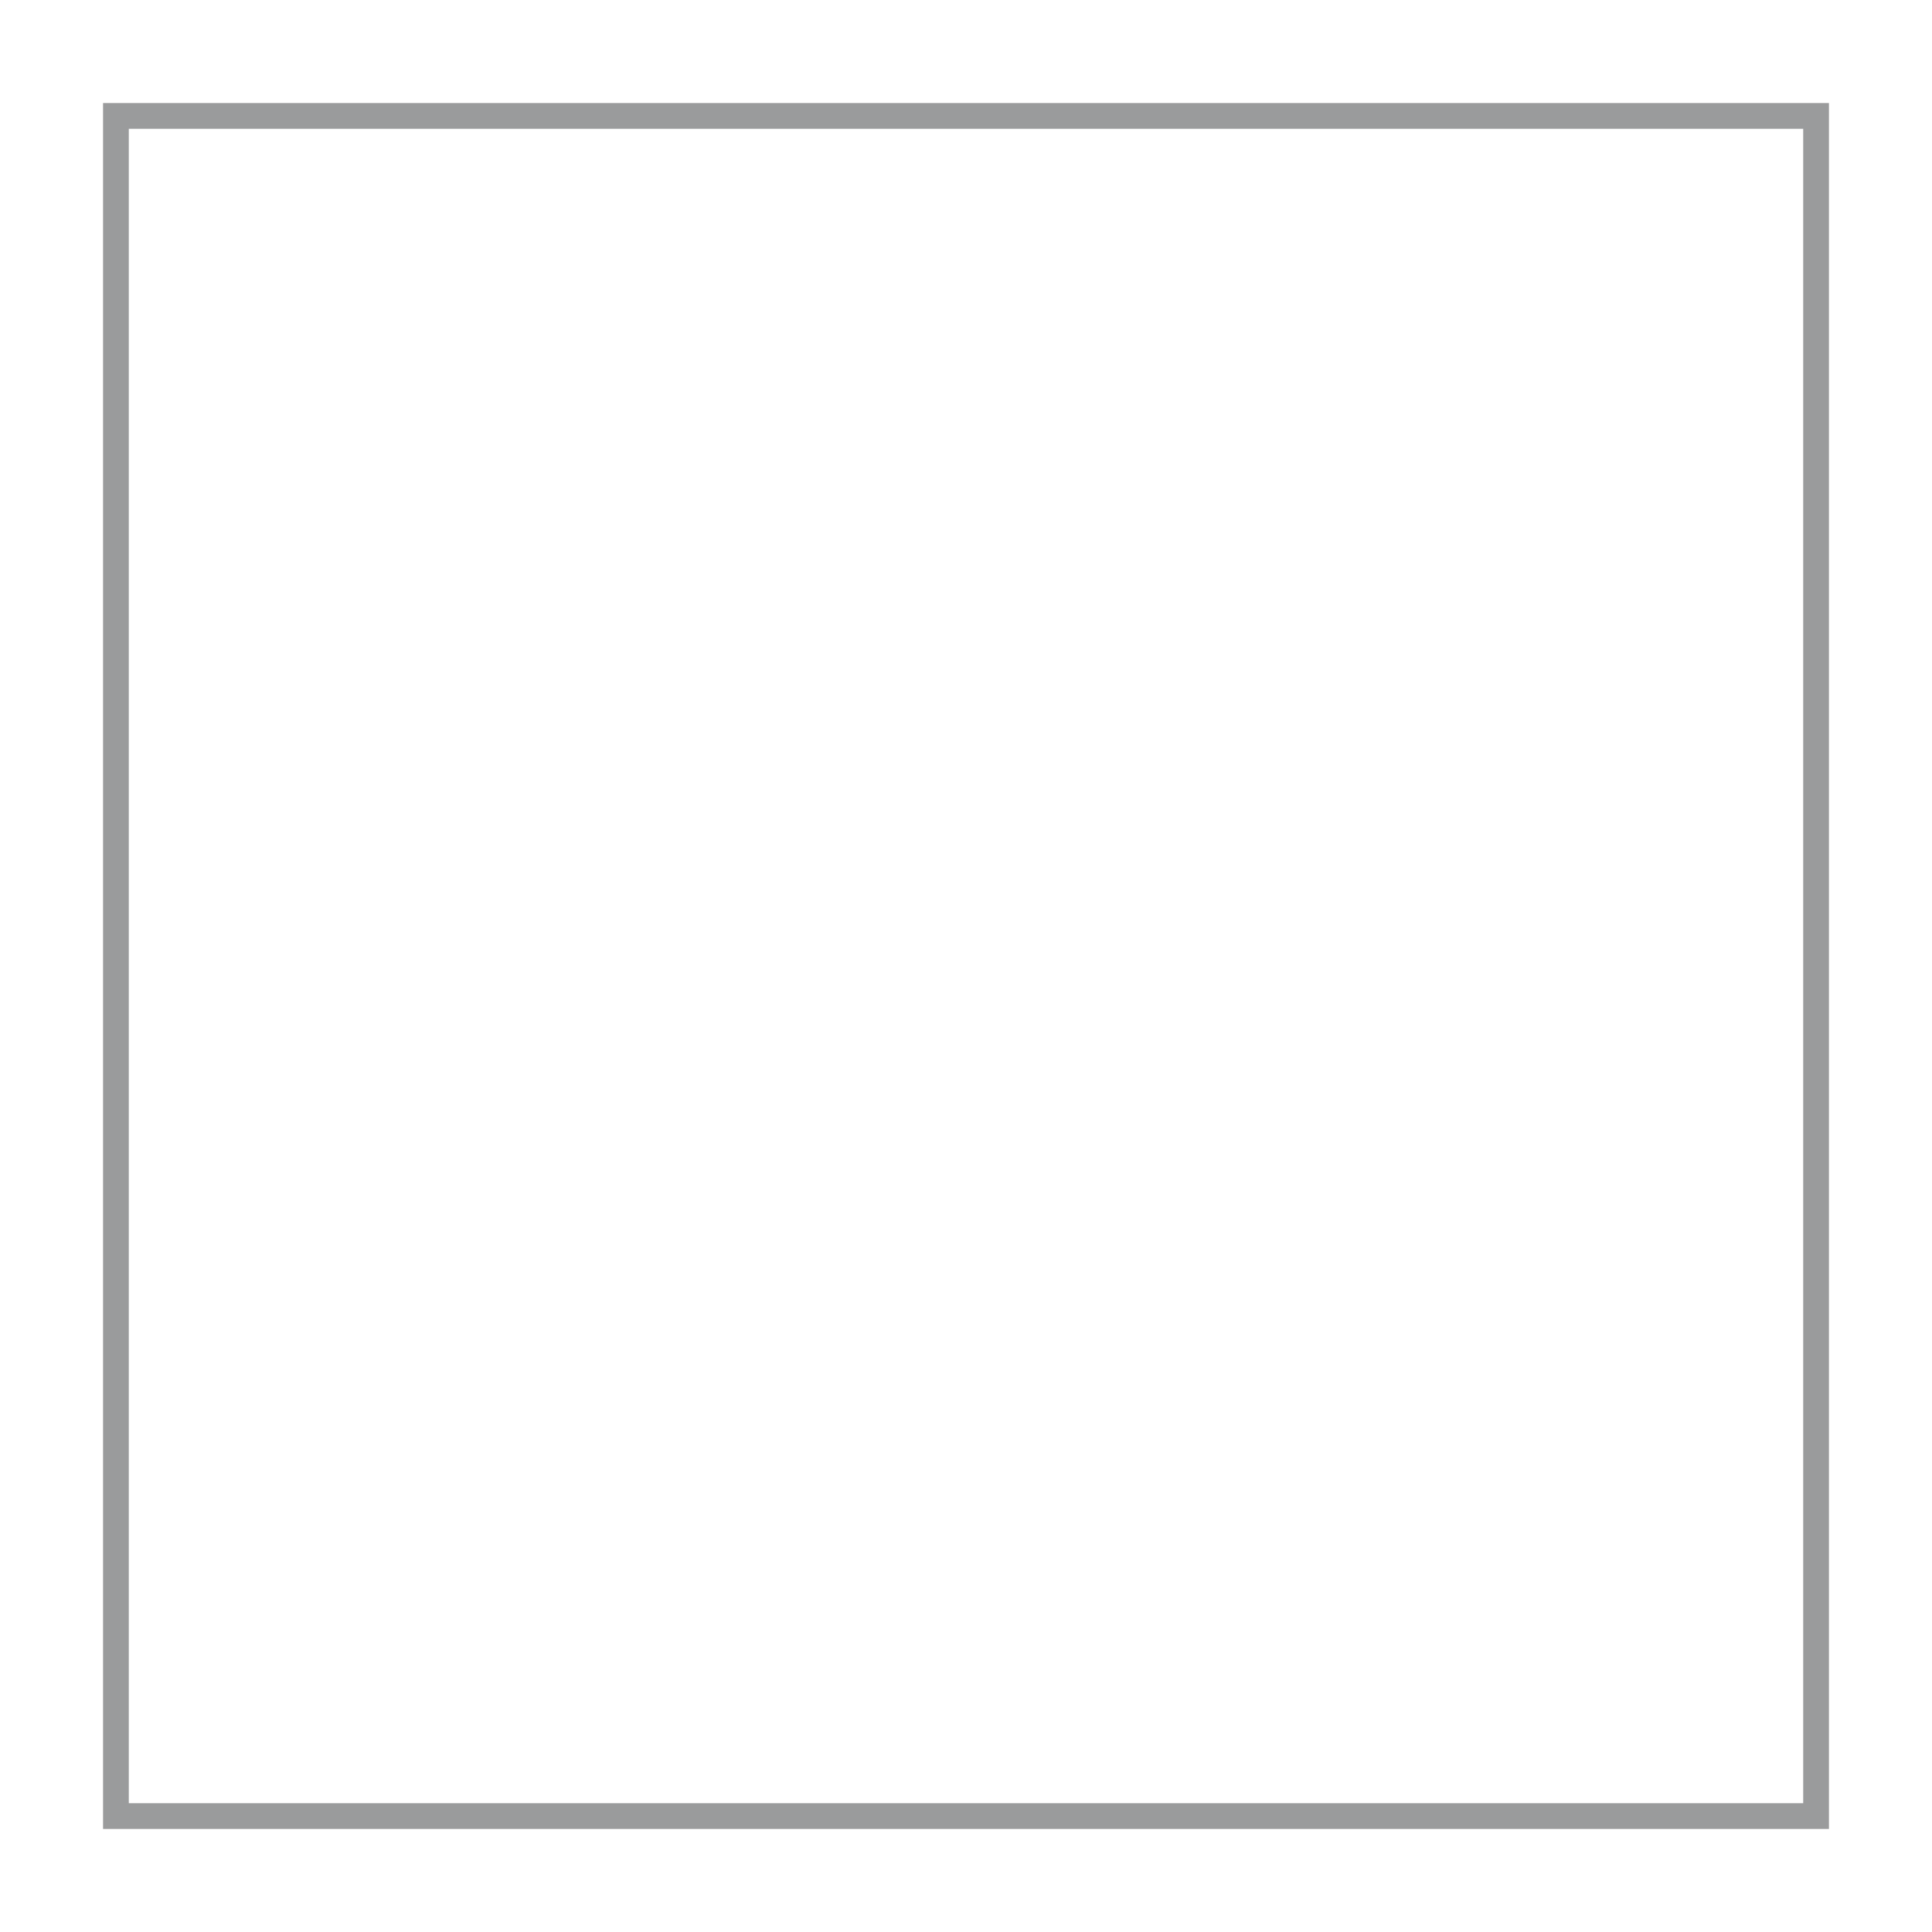
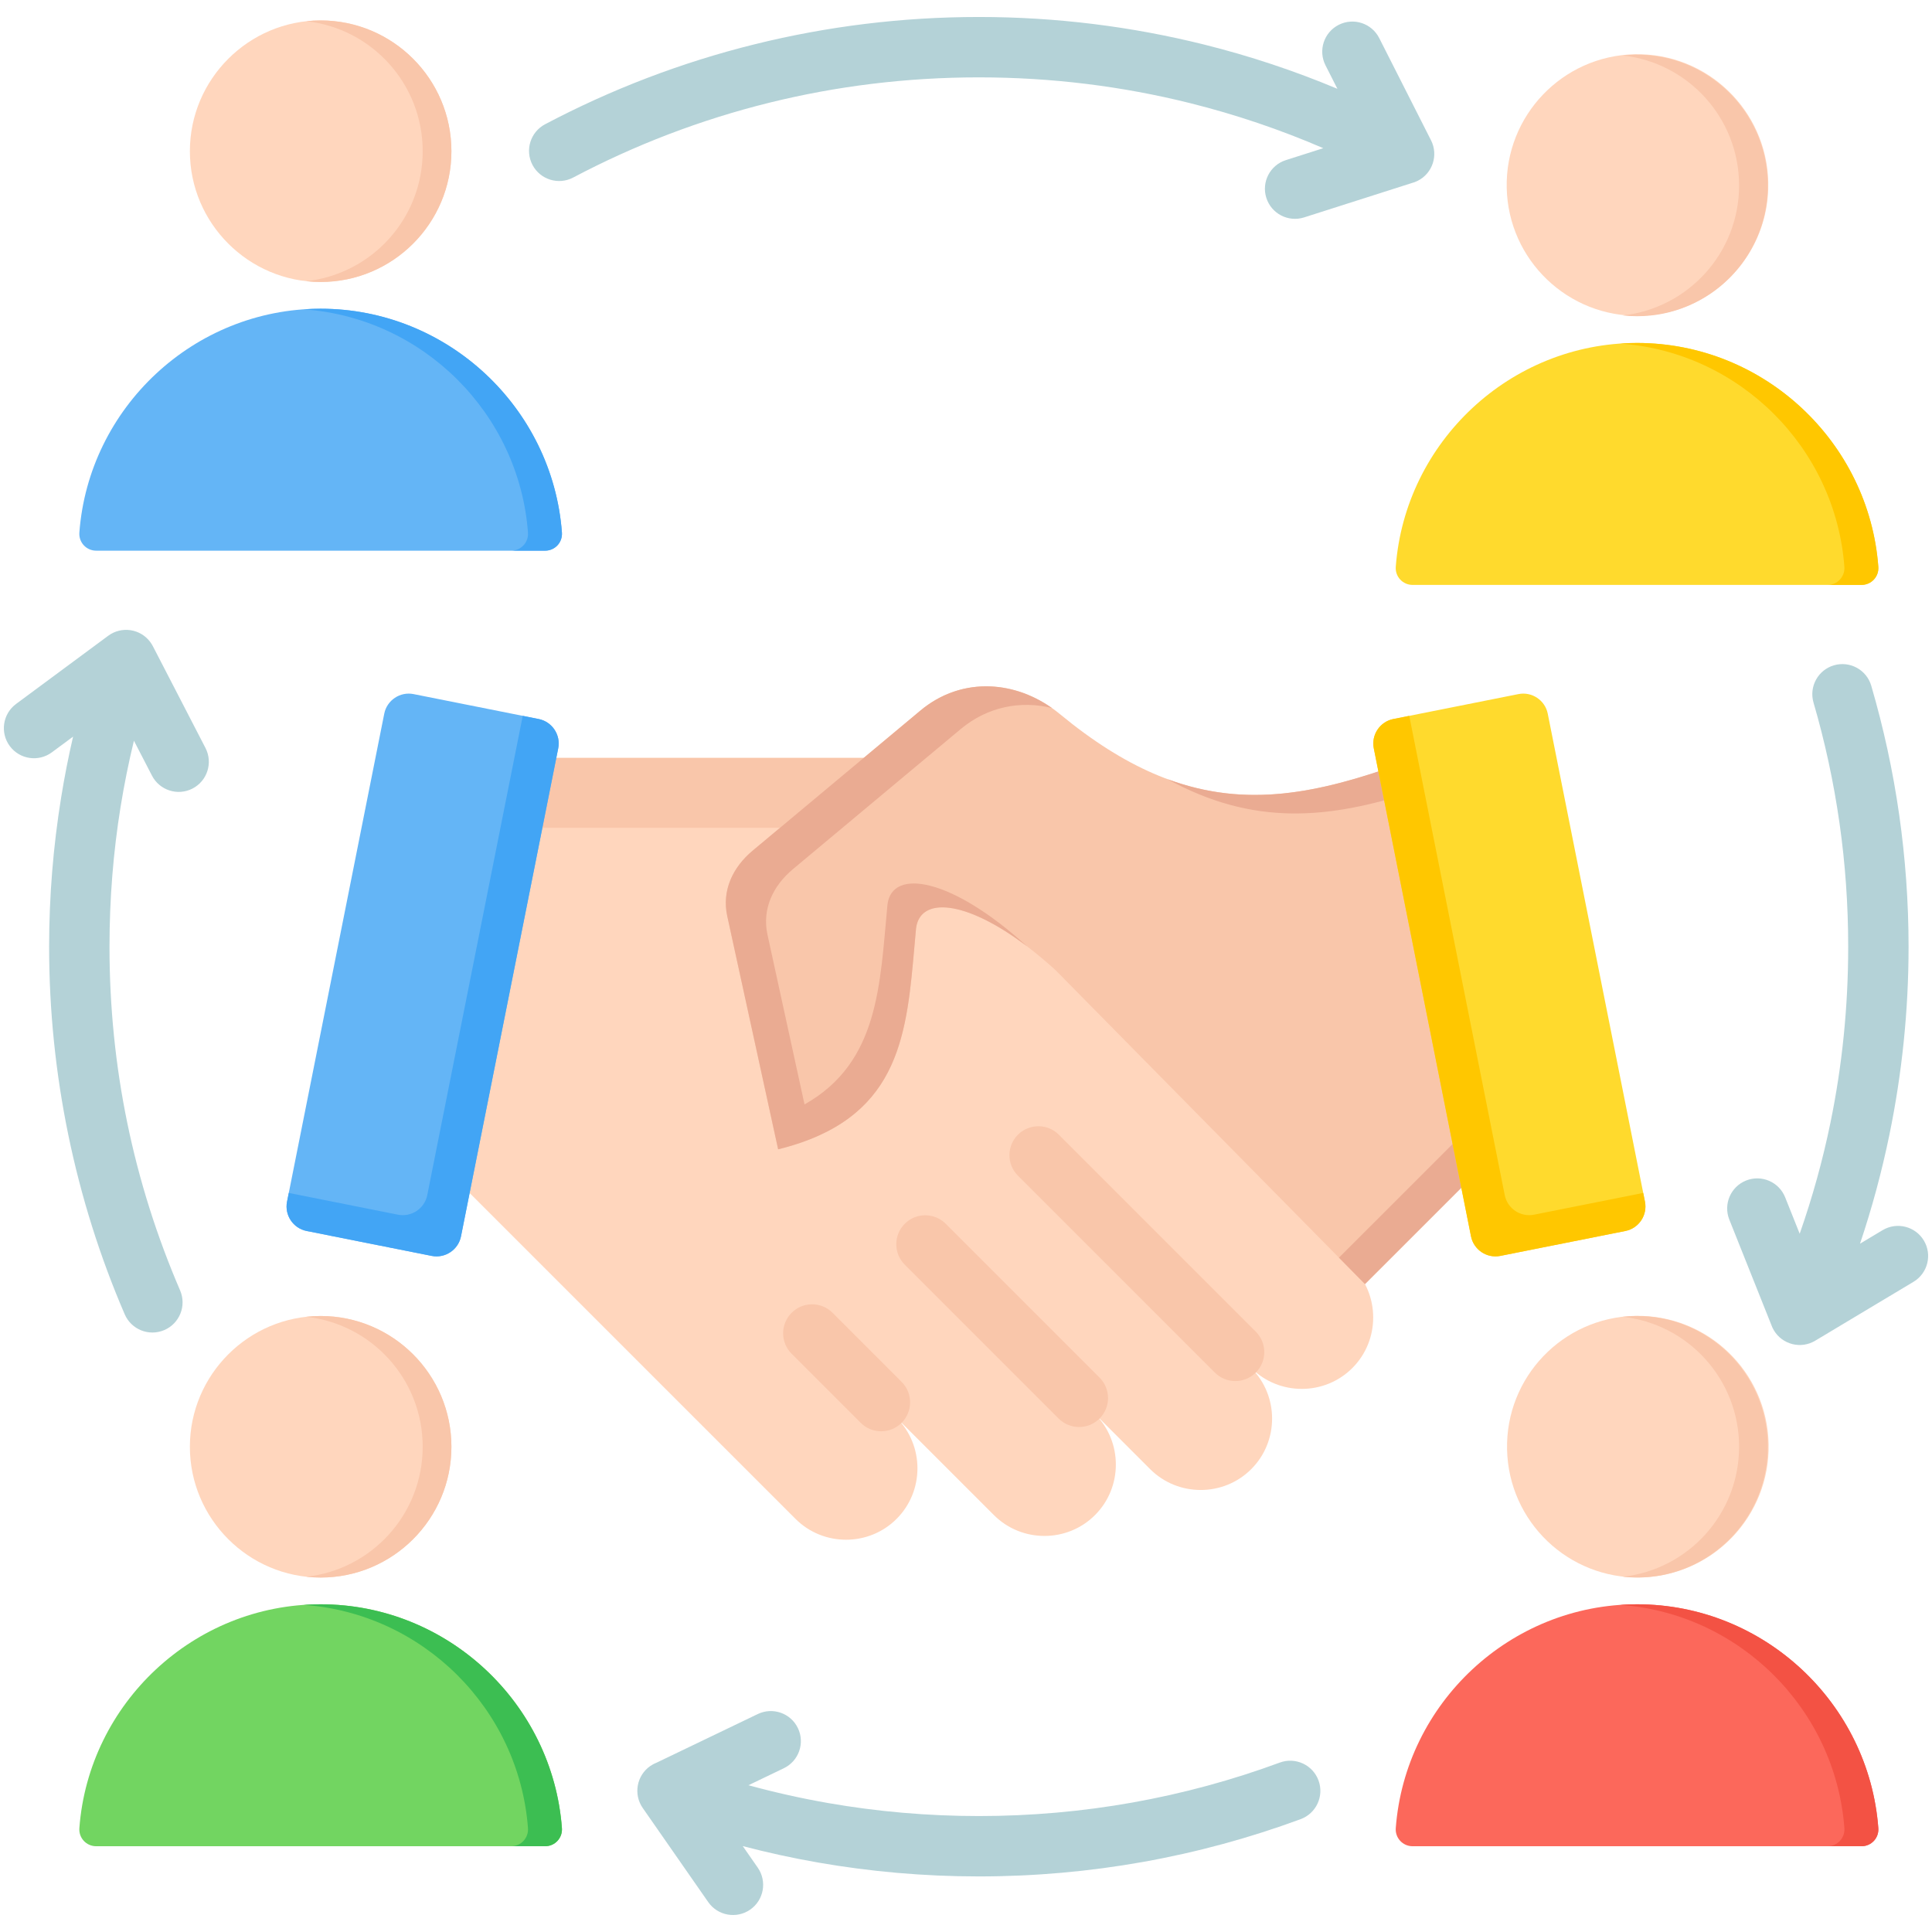
- <svg xmlns="http://www.w3.org/2000/svg" width="100" height="100" viewBox="0 0 100 100" fill="none">
-   <path d="M94 94H6V6H94V94Z" stroke="#9A9B9C" stroke-width="1.333" stroke-miterlimit="10" />
+ <svg xmlns="http://www.w3.org/2000/svg" id="Layer_1" enable-background="new 0 0 512 512" viewBox="0 0 512 512">
+   <g clip-rule="evenodd" fill-rule="evenodd">
+     <g>
+       <path d="m148.915 484.464c-2.479-33.043-30.291-59.313-63.941-59.313s-61.462 26.269-63.94 59.313c-.196 2.61 1.842 4.807 4.46 4.807h118.96c2.618 0 4.657-2.196 4.461-4.807z" fill="#72d561" />
+       <path d="m148.915 484.464c-2.479-33.043-30.291-59.313-63.941-59.313-1.512 0-3.011.055-4.498.159 31.599 2.217 57.075 27.594 59.443 59.153.196 2.611-1.843 4.807-4.461 4.807h8.995c2.619.001 4.658-2.195 4.462-4.806z" fill="#3cbe52" />
+       <path d="m84.975 418.062c19.087 0 34.655-15.567 34.655-34.655 0-19.087-15.567-34.655-34.655-34.655s-34.655 15.567-34.655 34.655c-.001 19.088 15.567 34.655 34.655 34.655z" fill="#ffd6bd" />
+       <path d="m84.974 348.753c19.14 0 34.655 15.516 34.655 34.655s-15.515 34.655-34.655 34.655c-1.287 0-2.557-.073-3.807-.209 17.347-1.896 30.848-16.594 30.848-34.446s-13.5-32.55-30.848-34.446c1.25-.136 2.52-.209 3.807-.209z" fill="#f9c6aa" />
+     </g>
+     <path d="m151.898 47.052c-3.9 2.054-8.728.557-10.781-3.344-2.054-3.9-.557-8.728 3.344-10.781 17.413-9.203 36.072-16.383 55.663-21.224 19.038-4.705 38.896-7.202 59.281-7.202 20.555 0 40.568 2.538 59.738 7.318 12.134 3.025 23.921 6.956 35.284 11.716l-3.165-6.245c-1.984-3.935-.404-8.734 3.531-10.719 3.935-1.984 8.734-.404 10.719 3.531l13.732 27.095c1.985 3.935.404 8.734-3.531 10.719-.534.269-1.084.472-1.64.613l-28.484 9.091c-4.194 1.329-8.671-.994-10-5.187-1.329-4.194.994-8.671 5.187-10l9.911-3.163c-11.333-4.893-23.147-8.906-35.356-11.95-17.86-4.453-36.592-6.818-55.925-6.818-19.175 0-37.752 2.324-55.468 6.702-18.299 4.521-35.744 11.236-52.04 19.848zm347.008 278.955c3.779-2.261 8.677-1.03 10.938 2.75 2.261 3.779 1.03 8.677-2.75 10.938l-26.056 15.613c-3.779 2.261-8.677 1.03-10.938-2.75-.287-.48-.517-.977-.694-1.485l-11.127-27.883c-1.622-4.09.378-8.721 4.469-10.344 4.09-1.622 8.721.378 10.344 4.469l3.846 9.639c3.357-9.578 6.093-19.416 8.158-29.465 3.076-14.967 4.694-30.551 4.694-46.602 0-11.179-.785-22.105-2.299-32.729-1.565-10.985-3.884-21.661-6.895-31.975-1.225-4.228 1.209-8.65 5.437-9.875s8.65 1.209 9.875 5.437c3.254 11.145 5.741 22.554 7.395 34.162 1.638 11.491 2.487 23.171 2.487 34.979 0 16.973-1.746 33.627-5.068 49.789-2.033 9.891-4.646 19.542-7.8 28.918zm-298.095 168.936c2.52 3.624 1.624 8.605-2 11.125s-8.605 1.624-11.125-2l-17.354-24.931c-2.52-3.624-1.624-8.605 2-11.125.54-.375 1.111-.675 1.699-.901l26.804-12.881c3.969-1.898 8.727-.219 10.625 3.75s.219 8.727-3.75 10.625l-9.363 4.5c6.904 1.889 13.956 3.469 21.139 4.724 12.942 2.261 26.28 3.442 39.919 3.442 13.875 0 27.448-1.223 40.618-3.565 13.501-2.401 26.587-5.975 39.15-10.61 4.142-1.519 8.731.608 10.25 4.75s-.608 8.731-4.75 10.25c-13.462 4.967-27.467 8.794-41.899 11.36-14.093 2.506-28.587 3.815-43.368 3.815-14.529 0-28.787-1.266-42.669-3.692-6.717-1.174-13.353-2.626-19.898-4.344zm-187.061-295.57c-3.538 2.623-8.533 1.882-11.156-1.656s-1.882-8.533 1.656-11.156l24.417-18.07c3.538-2.623 8.533-1.882 11.156 1.656.261.352.488.719.683 1.096l.004-.002 13.945 26.985c2.019 3.917.48 8.731-3.438 10.75-3.917 2.019-8.731.48-10.75-3.438l-4.776-9.242c-1.4 5.769-2.584 11.629-3.542 17.569-1.928 11.95-2.931 24.313-2.931 37.021 0 16.051 1.618 31.635 4.694 46.602 3.162 15.383 7.894 30.272 14.022 44.493 1.743 4.056-.132 8.757-4.188 10.5s-8.757-.132-10.5-4.188c-6.5-15.082-11.548-31.013-14.96-47.617-3.322-16.162-5.068-32.816-5.068-49.789 0-13.348 1.088-26.551 3.181-39.521.878-5.441 1.937-10.827 3.168-16.15z" fill="#b4d2d7" />
+     <g>
+       <path d="m497.775 484.464c-2.479-33.043-30.291-59.313-63.941-59.313s-61.462 26.269-63.94 59.313c-.196 2.61 1.842 4.807 4.461 4.807h118.96c2.617 0 4.655-2.196 4.46-4.807z" fill="#fc685b" />
+       <path d="m497.775 484.464c-2.479-33.043-30.291-59.313-63.941-59.313-1.512 0-3.011.055-4.498.159 31.599 2.217 57.075 27.594 59.443 59.153.196 2.611-1.843 4.807-4.461 4.807h8.996c2.618.001 4.656-2.195 4.461-4.806z" fill="#f35244" />
+       <ellipse cx="433.834" cy="383.408" fill="#ffd6bd" rx="34.655" ry="34.655" transform="matrix(1 -.022 .022 1 -8.227 9.515)" />
+       <path d="m433.834 348.753c19.14 0 34.655 15.516 34.655 34.655s-15.515 34.655-34.655 34.655c-1.287 0-2.557-.073-3.807-.209 17.348-1.896 30.848-16.594 30.848-34.446s-13.5-32.55-30.848-34.446c1.25-.136 2.52-.209 3.807-.209z" fill="#f9c6aa" />
+     </g>
+     <g>
+       <path d="m497.775 150.202c-2.479-33.043-30.291-59.313-63.941-59.313s-61.462 26.269-63.94 59.313c-.196 2.61 1.842 4.807 4.461 4.807h118.96c2.617.001 4.655-2.196 4.46-4.807z" fill="#ffda2d" />
+       <path d="m497.775 150.202c-2.479-33.043-30.291-59.313-63.941-59.313-1.512 0-3.011.055-4.498.159 31.599 2.217 57.075 27.594 59.443 59.153.196 2.611-1.843 4.807-4.461 4.807h8.996c2.618.002 4.656-2.195 4.461-4.806z" fill="#ffc700" />
+       <ellipse cx="433.834" cy="49.146" fill="#ffd6bd" rx="34.655" ry="34.655" transform="matrix(1 -.022 .022 1 -.965 9.436)" />
+       <path d="m433.834 14.491c19.14 0 34.655 15.516 34.655 34.655s-15.515 34.655-34.655 34.655c-1.287 0-2.557-.073-3.807-.209 17.348-1.896 30.848-16.593 30.848-34.446s-13.5-32.55-30.848-34.446c1.25-.136 2.52-.209 3.807-.209z" fill="#f9c6aa" />
+     </g>
+     <g>
+       <path d="m148.915 141.127c-2.479-33.043-30.291-59.313-63.941-59.313s-61.462 26.269-63.94 59.313c-.196 2.61 1.842 4.807 4.46 4.807h118.96c2.618 0 4.657-2.197 4.461-4.807z" fill="#64b5f6" />
+       <path d="m148.915 141.127c-2.479-33.043-30.291-59.313-63.941-59.313-1.512 0-3.011.055-4.498.159 31.599 2.217 57.075 27.594 59.443 59.153.196 2.611-1.843 4.807-4.461 4.807h8.995c2.619.001 4.658-2.196 4.462-4.806z" fill="#42a5f5" />
+       <path d="m84.975 74.726c19.087 0 34.655-15.567 34.655-34.655s-15.568-34.655-34.655-34.655c-19.088 0-34.655 15.567-34.655 34.655s15.567 34.655 34.655 34.655z" fill="#ffd6bd" />
+       <path d="m84.974 5.416c19.14 0 34.655 15.516 34.655 34.655s-15.515 34.655-34.655 34.655c-1.287 0-2.557-.073-3.807-.209 17.347-1.896 30.848-16.594 30.848-34.446s-13.5-32.55-30.848-34.446c1.25-.137 2.52-.209 3.807-.209z" fill="#f9c6aa" />
+     </g>
+     <g>
+       <path d="m249.757 200.85c72.419 89.935 108.628 134.902 108.628 134.902 7.369 7.369 7.368 19.423-.001 26.792s-19.423 7.37-26.792.001c7.368 7.368 7.368 19.423 0 26.791s-19.424 7.369-26.791.001l-14.614-14.614c7.368 7.368 7.367 19.423 0 26.791-7.368 7.368-19.423 7.368-26.792.001l-25.788-25.788c7.368 7.368 7.368 19.423-.001 26.791-7.367 7.368-19.424 7.367-26.791 0l-105.675-105.674s7.143-31.998 21.429-95.994z" fill="#ffd6bd" />
+       <path d="m249.758 200.85 14.926 18.536h-142.253l4.138-18.536z" fill="#f9c6aa" />
+       <path d="m269.759 311.561c-2.996-2.996-2.996-7.854 0-10.85s7.854-2.996 10.85 0l52.189 52.189c2.996 2.996 2.996 7.854 0 10.85s-7.854 2.996-10.85 0zm-59.974 47.193c-2.996-2.996-2.996-7.854 0-10.85s7.854-2.996 10.85 0l18.305 18.305c2.996 2.996 2.996 7.854 0 10.85s-7.854 2.996-10.85 0zm29.987-23.597 40.771 40.771c2.996 2.996 7.854 2.996 10.85 0s2.996-7.854 0-10.85l-40.771-40.771c-2.996-2.996-7.854-2.996-10.85 0-2.996 2.997-2.996 7.854 0 10.85z" fill="#f9c6aa" />
+       <path d="m142.752 190.547-33.158-6.606c-3.559-.709-7.051 1.623-7.761 5.182l-25.766 129.338c-.709 3.559 1.623 7.052 5.182 7.761l33.158 6.606c3.559.709 7.051-1.623 7.76-5.183l25.766-129.337c.71-3.559-1.622-7.051-5.181-7.761z" fill="#64b5f6" />
+       <path d="m142.752 190.547-4.219-.84-25.304 127.016c-.709 3.56-4.201 5.892-7.761 5.183l-28.938-5.766-.462 2.321c-.709 3.559 1.622 7.052 5.183 7.761l33.158 6.606c3.559.709 7.051-1.623 7.76-5.183l25.766-129.336c.708-3.56-1.624-7.052-5.183-7.762z" fill="#42a5f5" />
+       <path d="m412.798 289.238c-.914.348-36.206-88.806-37.108-88.469-33.898 12.667-59.886 17.285-94.812-11.529-11.049-9.116-25.946-10.128-36.94-.948l-44.459 37.12c-5.313 4.436-8.226 10.604-6.749 17.367l13.486 61.799c34.288-8.449 34.127-32.849 36.543-58.503 1.163-9.825 17.04-7.136 36.969 11.021l82.007 83.202z" fill="#f9c6aa" />
+       <path d="m378.683 207.217-.088-.205-.087-.203-.086-.2-.168-.391-.082-.191-.081-.188-.08-.185-.004-.008-.153-.353-.076-.176-.075-.173-.074-.17-.073-.166-.142-.324-.069-.157-.068-.154-.066-.151-.014-.032-.109-.245-.253-.564-.073-.161-.233-.508-.048-.102c-.081-.173-.156-.331-.225-.474l-.011-.023-.006-.012c-.072-.148-.137-.278-.196-.392l-.015-.028c-.12-.23-.211-.385-.271-.46l-.002-.002c-.031-.037-.052-.054-.067-.049l-.694.258-.063.023-.063.023-.063.024-.063.023-.063.023-.063.023-.054.02-.009.003-.063.023-.063.023-.063.023-.063.023-.063.023-.063.023-.063.023-.063.023-.062.023-.063.023-.125.046-.063.023c-.689.252-1.375.501-2.058.748v.001c-22.328 8.038-41.402 12-62.299 4.234 22.798 12.532 42.632 10.642 65.432 3.263 10.512 25.381 29.738 73.43 30.41 73.175l-50.388 50.385 6.899 7 51.063-51.059c-.759.292-25.408-61.607-34.112-82.019zm-163.917 94.66c25.727-10.213 25.798-32.488 27.993-55.802 1.011-8.543 13.148-7.622 29.399 4.699l-.004-.004c-19.929-18.157-35.806-20.847-36.969-11.021-2.009 21.332-2.242 41.792-21.975 52.94l-9.819-44.995c-1.476-6.762 1.436-12.931 6.75-17.366l44.459-37.12c7.122-5.946 15.881-7.614 24.172-5.575-10.782-7.594-24.524-7.948-34.834.66l-44.459 37.12c-5.313 4.436-8.226 10.604-6.75 17.367l13.486 61.799c.529-.13 1.049-.264 1.562-.402l.038-.011c.49-.132.973-.268 1.449-.407l.125-.037c.446-.131.885-.266 1.319-.403l.205-.065c.399-.128.791-.258 1.18-.391l.323-.111c.346-.121.688-.243 1.025-.367l.386-.144c.317-.121.63-.242.939-.364z" fill="#eaab92" />
+       <path d="m369.248 190.547 33.158-6.606c3.559-.709 7.052 1.623 7.761 5.182l25.766 129.337c.709 3.559-1.623 7.052-5.182 7.761l-33.158 6.606c-3.559.709-7.051-1.623-7.76-5.183l-25.766-129.337c-.71-3.558 1.621-7.05 5.181-7.76z" fill="#ffda2d" />
+       <path d="m369.248 190.547 4.219-.84 25.304 127.016c.709 3.56 4.201 5.892 7.761 5.183l28.939-5.765.462 2.321c.709 3.559-1.622 7.052-5.182 7.761l-33.158 6.606c-3.559.709-7.051-1.623-7.76-5.183l-25.766-129.336c-.71-3.561 1.622-7.053 5.181-7.763z" fill="#ffc700" />
+     </g>
+   </g>
</svg>
